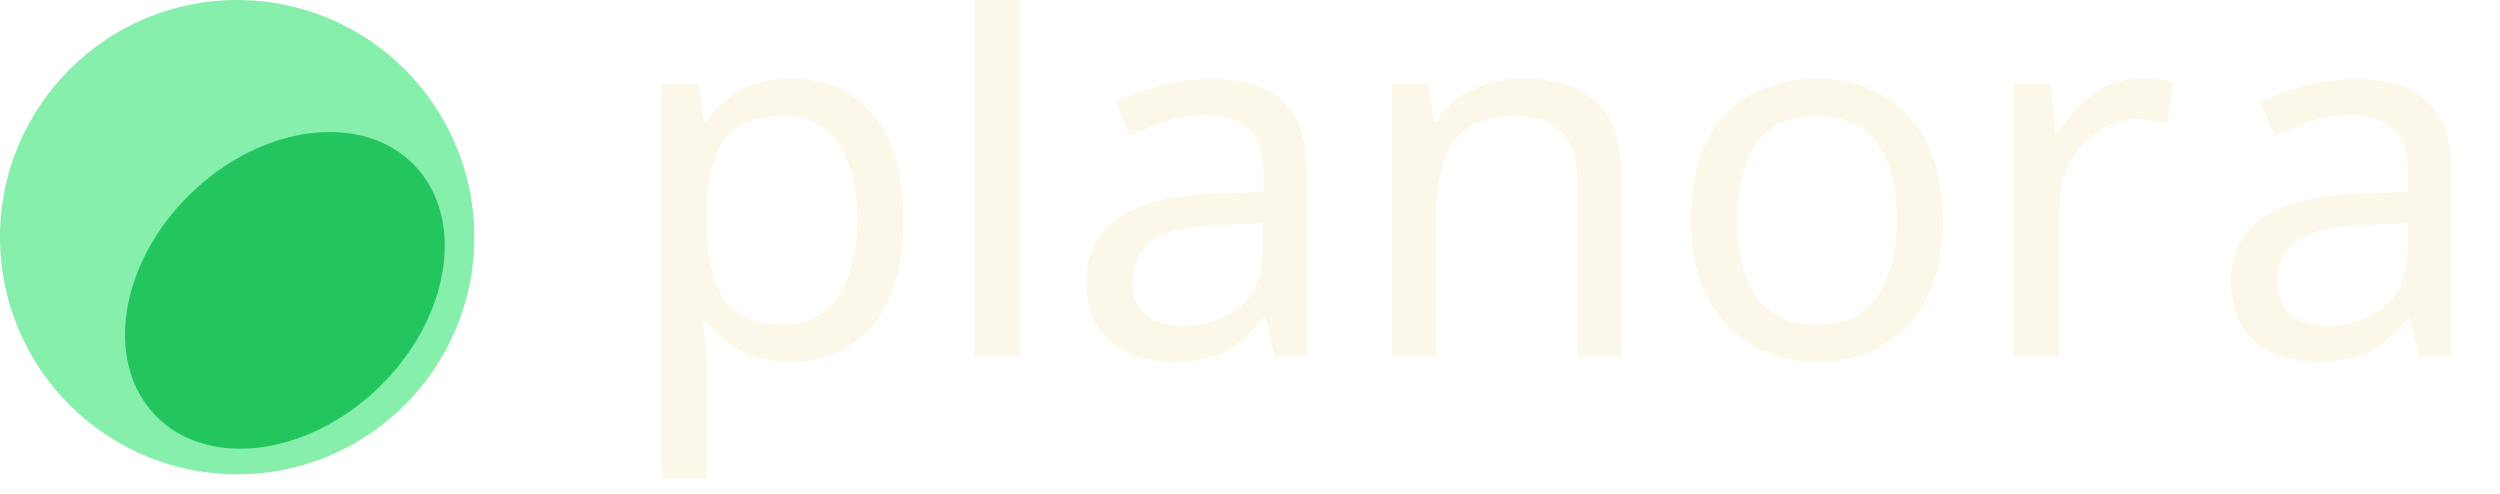
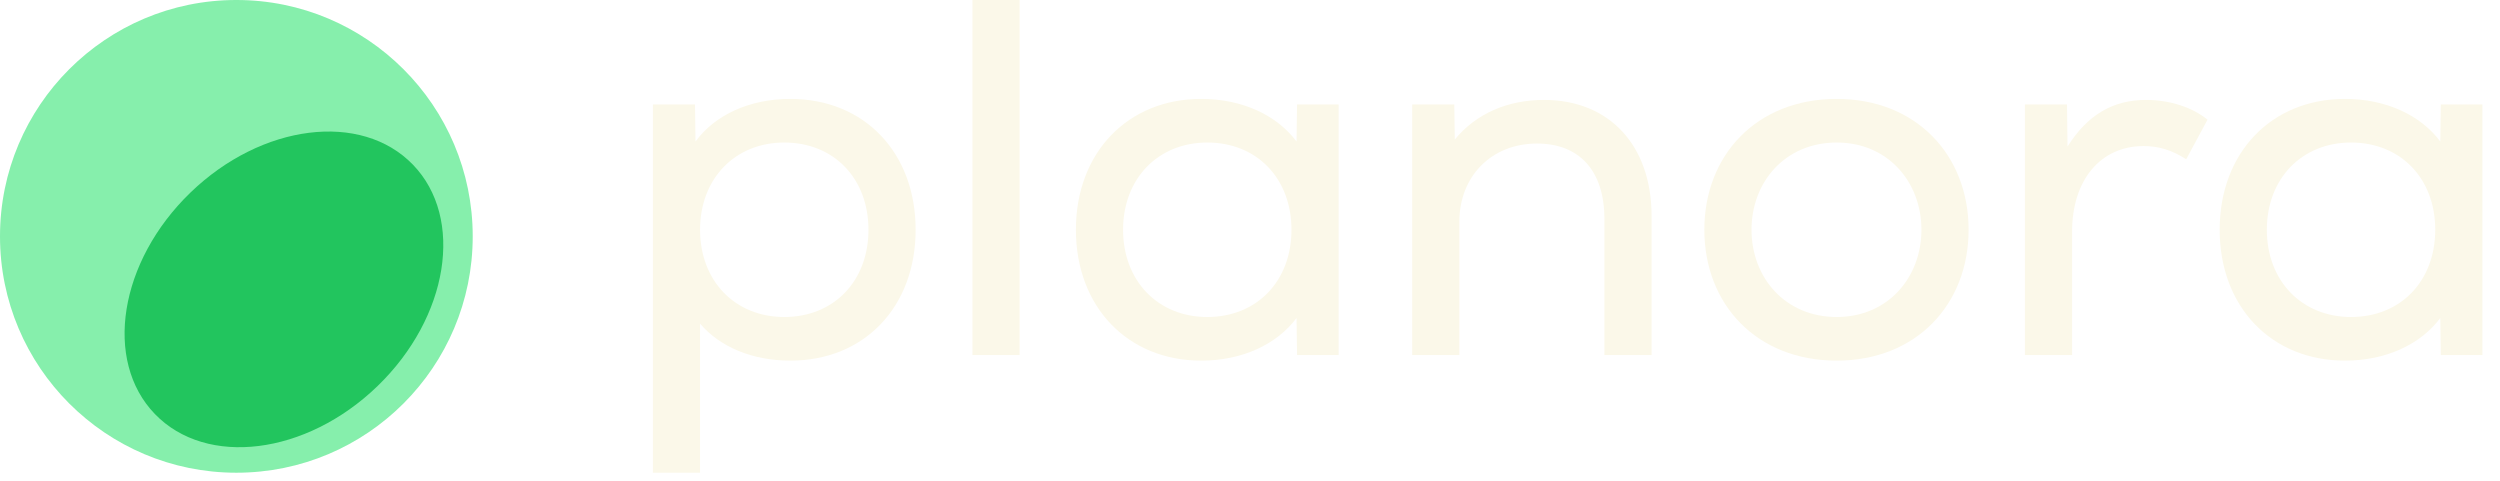
- <svg xmlns="http://www.w3.org/2000/svg" width="100%" height="100%" viewBox="0 0 81 16" version="1.1" xml:space="preserve" style="fill-rule:evenodd;clip-rule:evenodd;stroke-linejoin:round;stroke-miterlimit:2;">
-   <g>
-     <g transform="matrix(16.48941,0,0,16.48941,81.9066,11.54259)" />
-     <text x="20.038px" y="11.543px" style="font-family:'Nexa-Regular', 'Nexa';font-size:16.489px;fill:#fbf8e9;">planor<tspan x="71.518px " y="11.543px ">a</tspan>
-     </text>
-     <g>
-       <circle cx="7.684" cy="7.684" r="7.684" style="fill:#86efac;" />
-       <path d="M13.425,5.354c1.678,1.736 1.161,4.963 -1.154,7.2c-2.315,2.237 -5.557,2.643 -7.235,0.907c-1.678,-1.736 -1.161,-4.963 1.154,-7.2c2.315,-2.237 5.557,-2.643 7.235,-0.907Z" style="fill:#22c55e;" />
+ <svg xmlns="http://www.w3.org/2000/svg" width="100%" height="100%" viewBox="0 0 130 25" version="1.1" xml:space="preserve" style="fill-rule:evenodd;clip-rule:evenodd;stroke-linejoin:round;stroke-miterlimit:2;">
+   <g transform="matrix(0.275144,0,0,0.275144,-182.6204,-106.1395)">
+     <g transform="matrix(1,0,0,1,267.5354,77.88297)">
+       <path d="M545.56,326.569C537.796,326.569 531.277,329.636 527.635,334.621L527.539,327.623L519.583,327.623L519.583,397.217L528.497,397.217L528.497,369.035C532.236,373.444 538.371,376.032 545.56,376.032C559.556,376.032 569.238,365.871 569.238,351.301C569.238,336.73 559.556,326.569 545.56,326.569ZM544.41,367.788C535.112,367.788 528.497,360.982 528.497,351.301C528.497,341.619 535.112,334.813 544.41,334.813C553.804,334.813 560.323,341.619 560.323,351.301C560.323,360.982 553.804,367.788 544.41,367.788Z" style="fill:rgb(251,248,233);" />
+       <rect x="579.974" y="307.876" width="8.915" height="67.101" style="fill:rgb(251,248,233);" />
+       <path d="M641.324,327.623L641.228,334.621C637.489,329.636 630.971,326.569 623.206,326.569C609.307,326.569 599.529,336.73 599.529,351.301C599.529,365.871 609.307,376.032 623.206,376.032C630.971,376.032 637.489,372.965 641.228,367.98L641.324,374.978L649.184,374.978L649.184,327.623L641.324,327.623ZM624.357,367.788C615.058,367.788 608.444,360.982 608.444,351.301C608.444,341.619 615.058,334.813 624.357,334.813C633.751,334.813 640.269,341.619 640.269,351.301C640.269,360.982 633.751,367.788 624.357,367.788Z" style="fill:rgb(251,248,233);" />
+       <path d="M688.007,326.761C681.105,326.761 675.162,329.349 671.136,334.238L671.04,327.623L663.084,327.623L663.084,374.978L671.999,374.978L671.999,349.767C671.999,341.235 678.038,335.005 686.665,335.005C694.717,335.005 699.414,340.181 699.414,349.288L699.414,374.978L708.329,374.978L708.329,348.712C708.329,335.292 700.277,326.761 688.007,326.761Z" style="fill:rgb(251,248,233);" />
+       <path d="M743.318,376.032C758.368,376.032 768.241,365.392 768.241,351.301C768.241,337.209 758.368,326.569 743.318,326.569C728.172,326.569 718.299,337.209 718.299,351.301C718.299,365.392 728.172,376.032 743.318,376.032ZM743.318,367.788C733.54,367.788 727.214,360.311 727.214,351.301C727.214,342.29 733.54,334.813 743.318,334.813C753,334.813 759.326,342.29 759.326,351.301C759.326,360.311 753,367.788 743.318,367.788Z" style="fill:rgb(251,248,233);" />
+       <path d="M801.792,326.761C795.465,326.761 790.672,329.636 786.934,335.58L786.838,327.623L778.882,327.623L778.882,374.978L787.797,374.978L787.797,351.684C787.797,341.906 793.165,335.484 801.313,335.484C804.188,335.484 806.681,336.251 809.365,337.976L813.391,330.499C810.611,328.198 806.297,326.761 801.792,326.761Z" style="fill:rgb(251,248,233);" />
+       <path d="M857.486,327.623L857.39,334.621C853.652,329.636 847.133,326.569 839.369,326.569C825.469,326.569 815.692,336.73 815.692,351.301C815.692,365.871 825.469,376.032 839.369,376.032C847.133,376.032 853.652,372.965 857.39,367.98L857.486,374.978L865.347,374.978L865.347,327.623L857.486,327.623ZM840.519,367.788C831.221,367.788 824.607,360.982 824.607,351.301C824.607,341.619 831.221,334.813 840.519,334.813C849.913,334.813 856.432,341.619 856.432,351.301C856.432,360.982 849.913,367.788 840.519,367.788Z" style="fill:rgb(251,248,233);" />
+     </g>
+     <g transform="matrix(0.687487,0,0,0.687487,356.0222,-56.29751)">
+       <g transform="matrix(1,0,0,1,40.98218,-13.25894)">
+         <circle cx="471.572" cy="721.239" r="64.976" style="fill:rgb(134,239,172);" />
+       </g>
+       <g transform="matrix(0.395689,0.409456,-0.545845,0.527491,732.7224,149.0201)">
+         <circle cx="471.572" cy="721.239" r="64.976" style="fill:rgb(34,197,94);" />
+       </g>
    </g>
  </g>
</svg>
